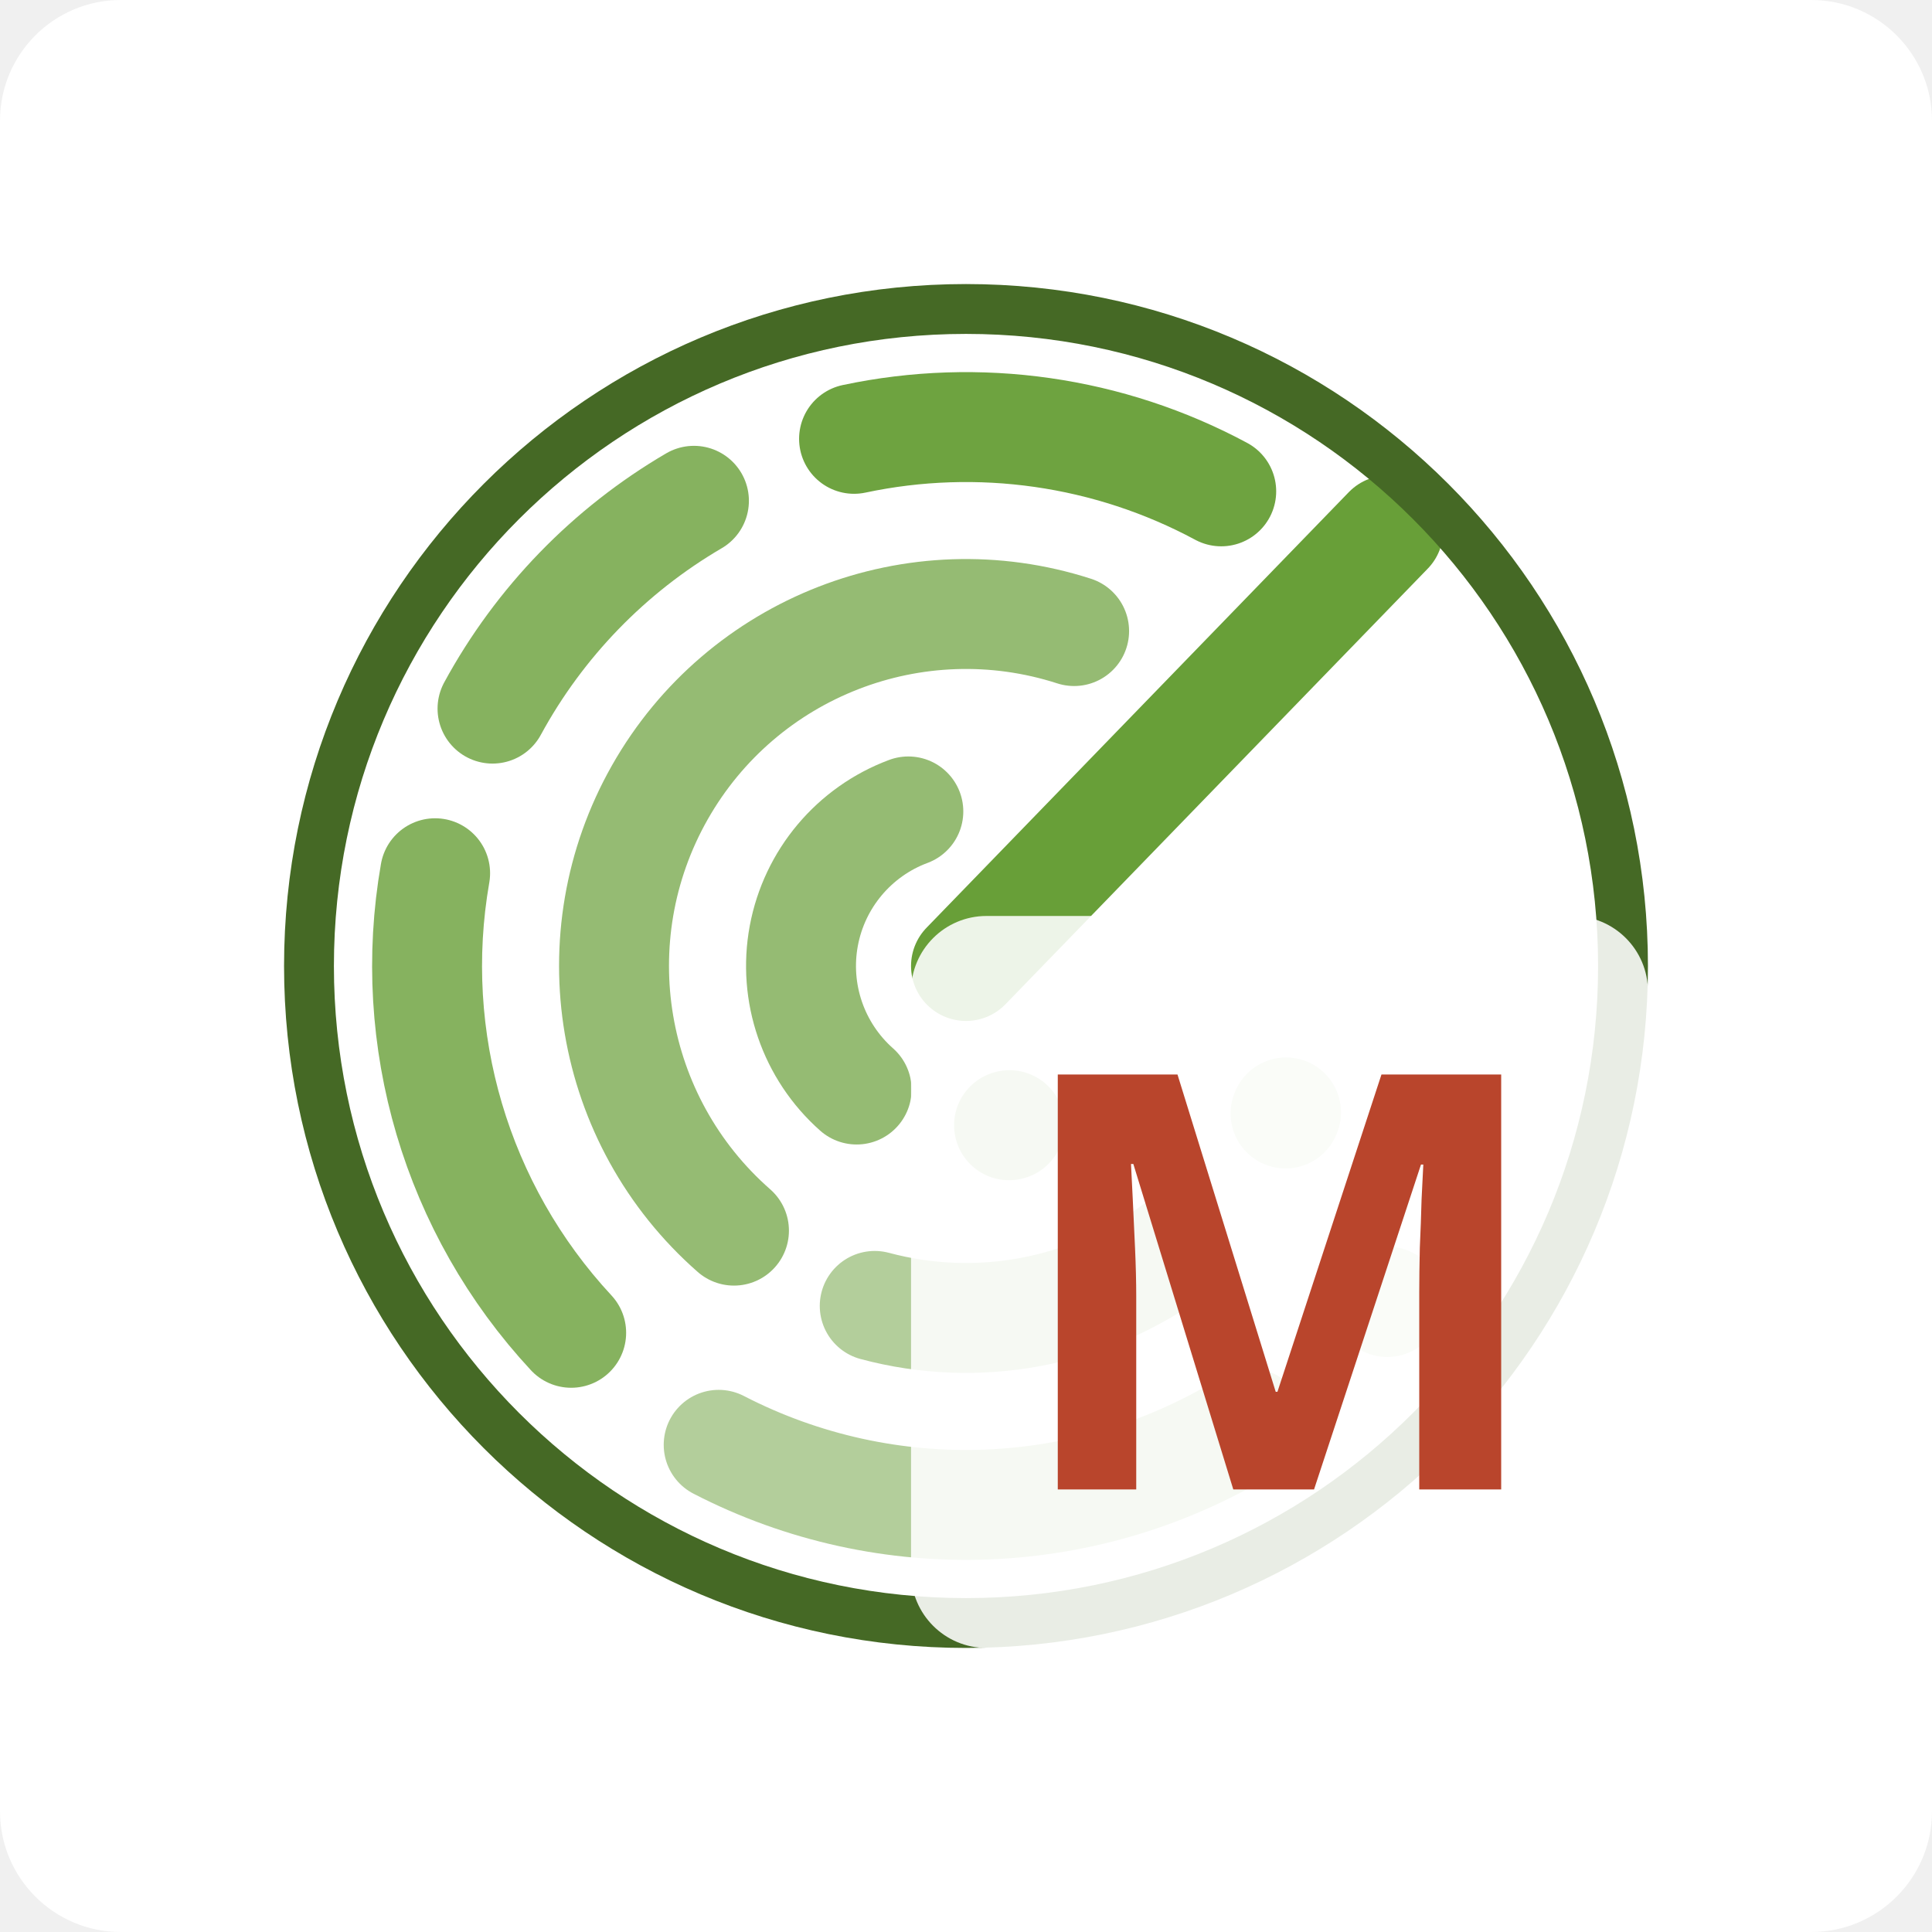
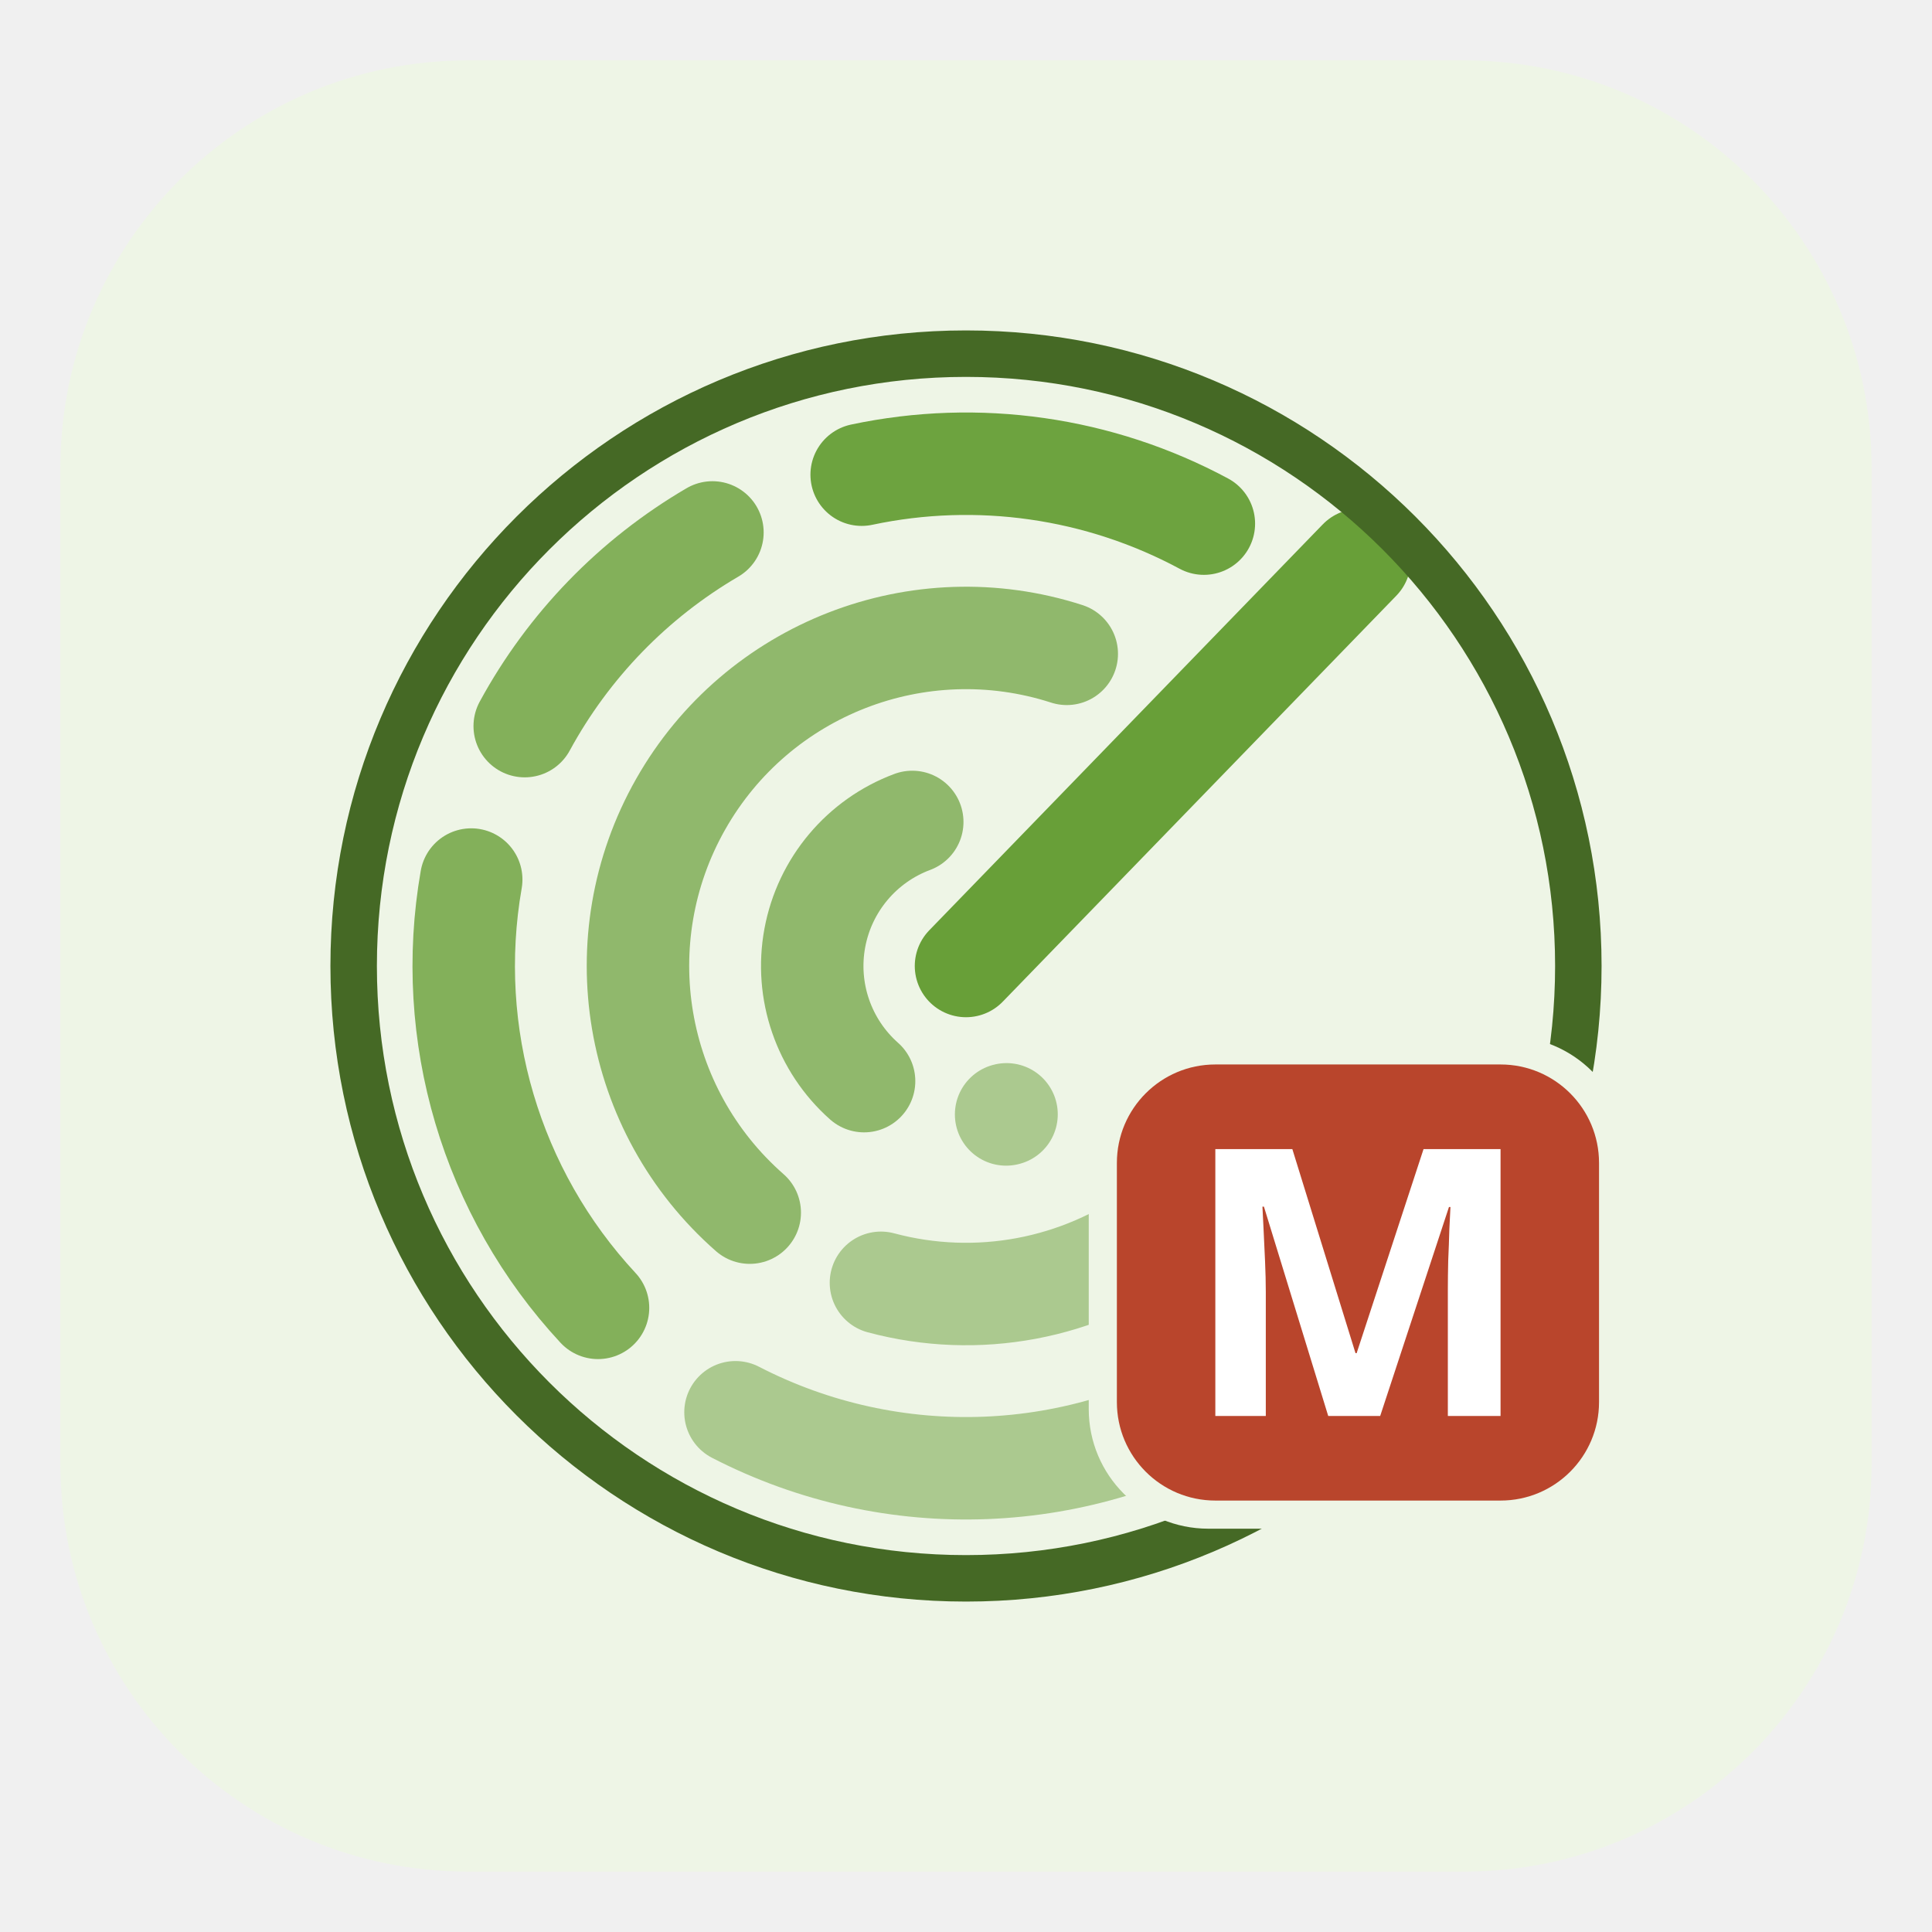
- <svg xmlns="http://www.w3.org/2000/svg" width="512mm" height="512mm" viewBox="0 0 512 512" version="1.1" id="svg8">
-   <defs id="defs2" />
-   <g id="layer1" transform="translate(-22.60834,-57.68037)">
-     <rect style="fill:#ffffff;fill-opacity:1;stroke:none;stroke-width:2.993" id="rect304" width="512" height="512" x="22.608" y="57.68" rx="32" />
-     <g id="g1693" transform="matrix(3.303226,0,0,3.303226,-93.84415,-174.623)">
-       <path style="fill:none;fill-rule:evenodd;stroke:#689f38;stroke-width:8.819;stroke-linecap:round;stroke-miterlimit:4;stroke-dasharray:none;stroke-opacity:0.3" id="path1917-8-3" d="m 146.581,174.754 a 43.236,43.236 0 0 1 -0.024,0.03" />
-       <path id="path1917-8-3-3" style="fill:none;fill-rule:evenodd;stroke:#689f38;stroke-width:8.819;stroke-linecap:round;stroke-miterlimit:4;stroke-dasharray:none;stroke-opacity:0.3" d="m 138.431,159.573 a 28.236,28.236 0 0 1 -0.039,0.085" />
-       <path style="fill:none;stroke:#689f38;stroke-width:8.819;stroke-linecap:round;stroke-linejoin:miter;stroke-miterlimit:4;stroke-dasharray:none;stroke-opacity:1" d="m 112.754,147.826 33.879,-34.948" id="path2823" />
-       <path id="path1917-8-3-5" style="fill:none;fill-rule:evenodd;stroke:#689f38;stroke-width:8.819;stroke-linecap:round;stroke-miterlimit:4;stroke-dasharray:none;stroke-opacity:0.5" d="m 135.596,184.536 a 43.236,43.236 0 0 1 -42.684,1.705" />
-       <path id="path1917-8-3-8" style="fill:none;fill-rule:evenodd;stroke:#689f38;stroke-width:8.819;stroke-linecap:round;stroke-miterlimit:4;stroke-dasharray:none;stroke-opacity:0.8" d="M 81.078,177.254 A 43.236,43.236 0 0 1 70.163,140.384" />
-       <path id="path1917-8-3-36" style="fill:none;fill-rule:evenodd;stroke:#689f38;stroke-width:8.819;stroke-linecap:round;stroke-miterlimit:4;stroke-dasharray:none;stroke-opacity:0.8" d="M 74.768,127.177 A 43.236,43.236 0 0 1 90.927,110.504" />
-       <path id="path1917-8-3-38" style="fill:none;fill-rule:evenodd;stroke:#689f38;stroke-width:8.819;stroke-linecap:round;stroke-miterlimit:4;stroke-dasharray:none;stroke-opacity:0.957" d="m 103.773,105.533 a 43.236,43.236 0 0 1 29.457,4.213" />
-       <path style="fill:none;fill-rule:evenodd;stroke:#689f38;stroke-width:8.819;stroke-linecap:round;stroke-miterlimit:4;stroke-dasharray:none;stroke-opacity:0.5" id="path1917-8-3-3-7" d="m 129.462,170.589 a 28.236,28.236 0 0 1 -24.03,4.508" />
-       <path style="fill:none;fill-rule:evenodd;stroke:#689f38;stroke-width:8.819;stroke-linecap:round;stroke-miterlimit:4;stroke-dasharray:none;stroke-opacity:0.7" id="path1917-8-3-3-8" d="M 94.139,169.057 A 28.236,28.236 0 0 1 88.195,133.893 28.236,28.236 0 0 1 121.428,120.955" />
-       <path id="path1917-8-3-3-6-6" style="fill:none;fill-rule:evenodd;stroke:#689f38;stroke-width:8.819;stroke-linecap:round;stroke-miterlimit:4;stroke-dasharray:none;stroke-opacity:0.5" d="m 116.244,160.594 a 13.236,13.236 0 0 1 -0.037,0.01" />
-       <path id="path1917-8-3-3-6-1" style="fill:none;fill-rule:evenodd;stroke:#689f38;stroke-width:8.819;stroke-linecap:round;stroke-miterlimit:4;stroke-dasharray:none;stroke-opacity:0.7" d="m 103.981,157.737 a 13.236,13.236 0 0 1 -4.24,-12.329 13.236,13.236 0 0 1 8.387,-9.983" />
-       <circle style="fill:none;fill-rule:evenodd;stroke:#456925;stroke-width:4;stroke-miterlimit:4;stroke-dasharray:none;stroke-opacity:1" id="path1917" cx="112.754" cy="147.826" r="52.711" />
+ <svg xmlns="http://www.w3.org/2000/svg" width="512" height="512" viewBox="0 0 512 512">
+   <rect x="16" y="16" width="480" height="480" rx="108" fill="#eef5e6" />
+   <g transform="translate(256 256) scale(0.932) translate(-256 -256)">
+     <g transform="translate(-22.60834,-57.68037)">
+       <g transform="matrix(3.303226,0,0,3.303226,-93.84415,-174.623)">
+         <path fill="none" stroke="#689f38" stroke-width="8.819" stroke-linecap="round" stroke-opacity="0.3" d="m 146.581,174.754 a 43.236,43.236 0 0 1 -0.024,0.03" />
+         <path fill="none" stroke="#689f38" stroke-width="8.819" stroke-linecap="round" stroke-opacity="0.3" d="m 138.431,159.573 a 28.236,28.236 0 0 1 -0.039,0.085" />
+         <path fill="none" stroke="#689f38" stroke-width="8.819" stroke-linecap="round" d="m 112.754,147.826 33.879,-34.948" />
+         <path fill="none" stroke="#689f38" stroke-width="8.819" stroke-linecap="round" stroke-opacity="0.5" d="m 135.596,184.536 a 43.236,43.236 0 0 1 -42.684,1.705" />
+         <path fill="none" stroke="#689f38" stroke-width="8.819" stroke-linecap="round" stroke-opacity="0.8" d="M 81.078,177.254 A 43.236,43.236 0 0 1 70.163,140.384" />
+         <path fill="none" stroke="#689f38" stroke-width="8.819" stroke-linecap="round" stroke-opacity="0.8" d="M 74.768,127.177 A 43.236,43.236 0 0 1 90.927,110.504" />
+         <path fill="none" stroke="#689f38" stroke-width="8.819" stroke-linecap="round" stroke-opacity="0.957" d="m 103.773,105.533 a 43.236,43.236 0 0 1 29.457,4.213" />
+         <path fill="none" stroke="#689f38" stroke-width="8.819" stroke-linecap="round" stroke-opacity="0.5" d="m 129.462,170.589 a 28.236,28.236 0 0 1 -24.03,4.508" />
+         <path fill="none" stroke="#689f38" stroke-width="8.819" stroke-linecap="round" stroke-opacity="0.7" d="M 94.139,169.057 A 28.236,28.236 0 0 1 88.195,133.893 28.236,28.236 0 0 1 121.428,120.955" />
+         <path fill="none" stroke="#689f38" stroke-width="8.819" stroke-linecap="round" stroke-opacity="0.5" d="m 116.244,160.594 a 13.236,13.236 0 0 1 -0.037,0.01" />
+         <path fill="none" stroke="#689f38" stroke-width="8.819" stroke-linecap="round" stroke-opacity="0.7" d="m 103.981,157.737 a 13.236,13.236 0 0 1 -4.24,-12.329 13.236,13.236 0 0 1 8.387,-9.983" />
+         <circle fill="none" stroke="#456925" stroke-width="4" cx="112.754" cy="147.826" r="52.711" />
+       </g>
    </g>
-     <g id="g2485" transform="translate(-3.538119,-0.7056563)">
-       <g id="g1" transform="matrix(1.666251,0,0,1.666251,-308.3874,-329.8671)" style="stroke-width:0.6">
-         <rect style="fill:#ffffff;fill-opacity:0.882;stroke-width:0.782" id="rect253" width="117.203" height="116.417" x="345.667" y="378.692" rx="12.003" ry="12.003" />
-         <path d="m 396.92,469.897 -15.898,-51.76 h -0.37 q 0.092,1.849 0.277,5.546 0.185,3.697 0.37,7.949 0.185,4.159 0.185,7.579 v 30.686 h -12.478 v -65.993 h 19.04 l 15.62,50.466 h 0.277 l 16.545,-50.466 h 19.04 v 65.993 h -13.032 v -31.241 q 0,-3.143 0.092,-7.209 0.185,-4.067 0.277,-7.672 0.185,-3.697 0.277,-5.546 h -0.37 l -17.007,51.667 z" id="text1" style="font-weight:bold;font-size:92.428px;font-family:'Noto Sans';-inkscape-font-specification:'Noto Sans Bold';fill:#b9452c;fill-opacity:1;stroke-width:0.104" aria-label="M" />
-       </g>
+     <rect x="290.902" y="276" width="153.098" height="140" rx="34" fill="#eef5e6" />
+     <rect x="298.902" y="284" width="137.098" height="124" rx="28" fill="#b9452c" />
+     <g fill="#ffffff" transform="matrix(1.15,0,0,1.15,-97.4595,-156.4292)">
+       <path d="m 396.92,469.897 -15.898,-51.76 h -0.37 q 0.092,1.849 0.277,5.546 0.185,3.697 0.37,7.949 0.185,4.159 0.185,7.579 v 30.686 h -12.478 v -65.993 h 19.04 l 15.62,50.466 h 0.277 l 16.545,-50.466 h 19.04 v 65.993 h -13.032 v -31.241 q 0,-3.143 0.092,-7.209 0.185,-4.067 0.277,-7.672 0.185,-3.697 0.277,-5.546 h -0.37 l -17.007,51.667 z" />
    </g>
  </g>
</svg>
